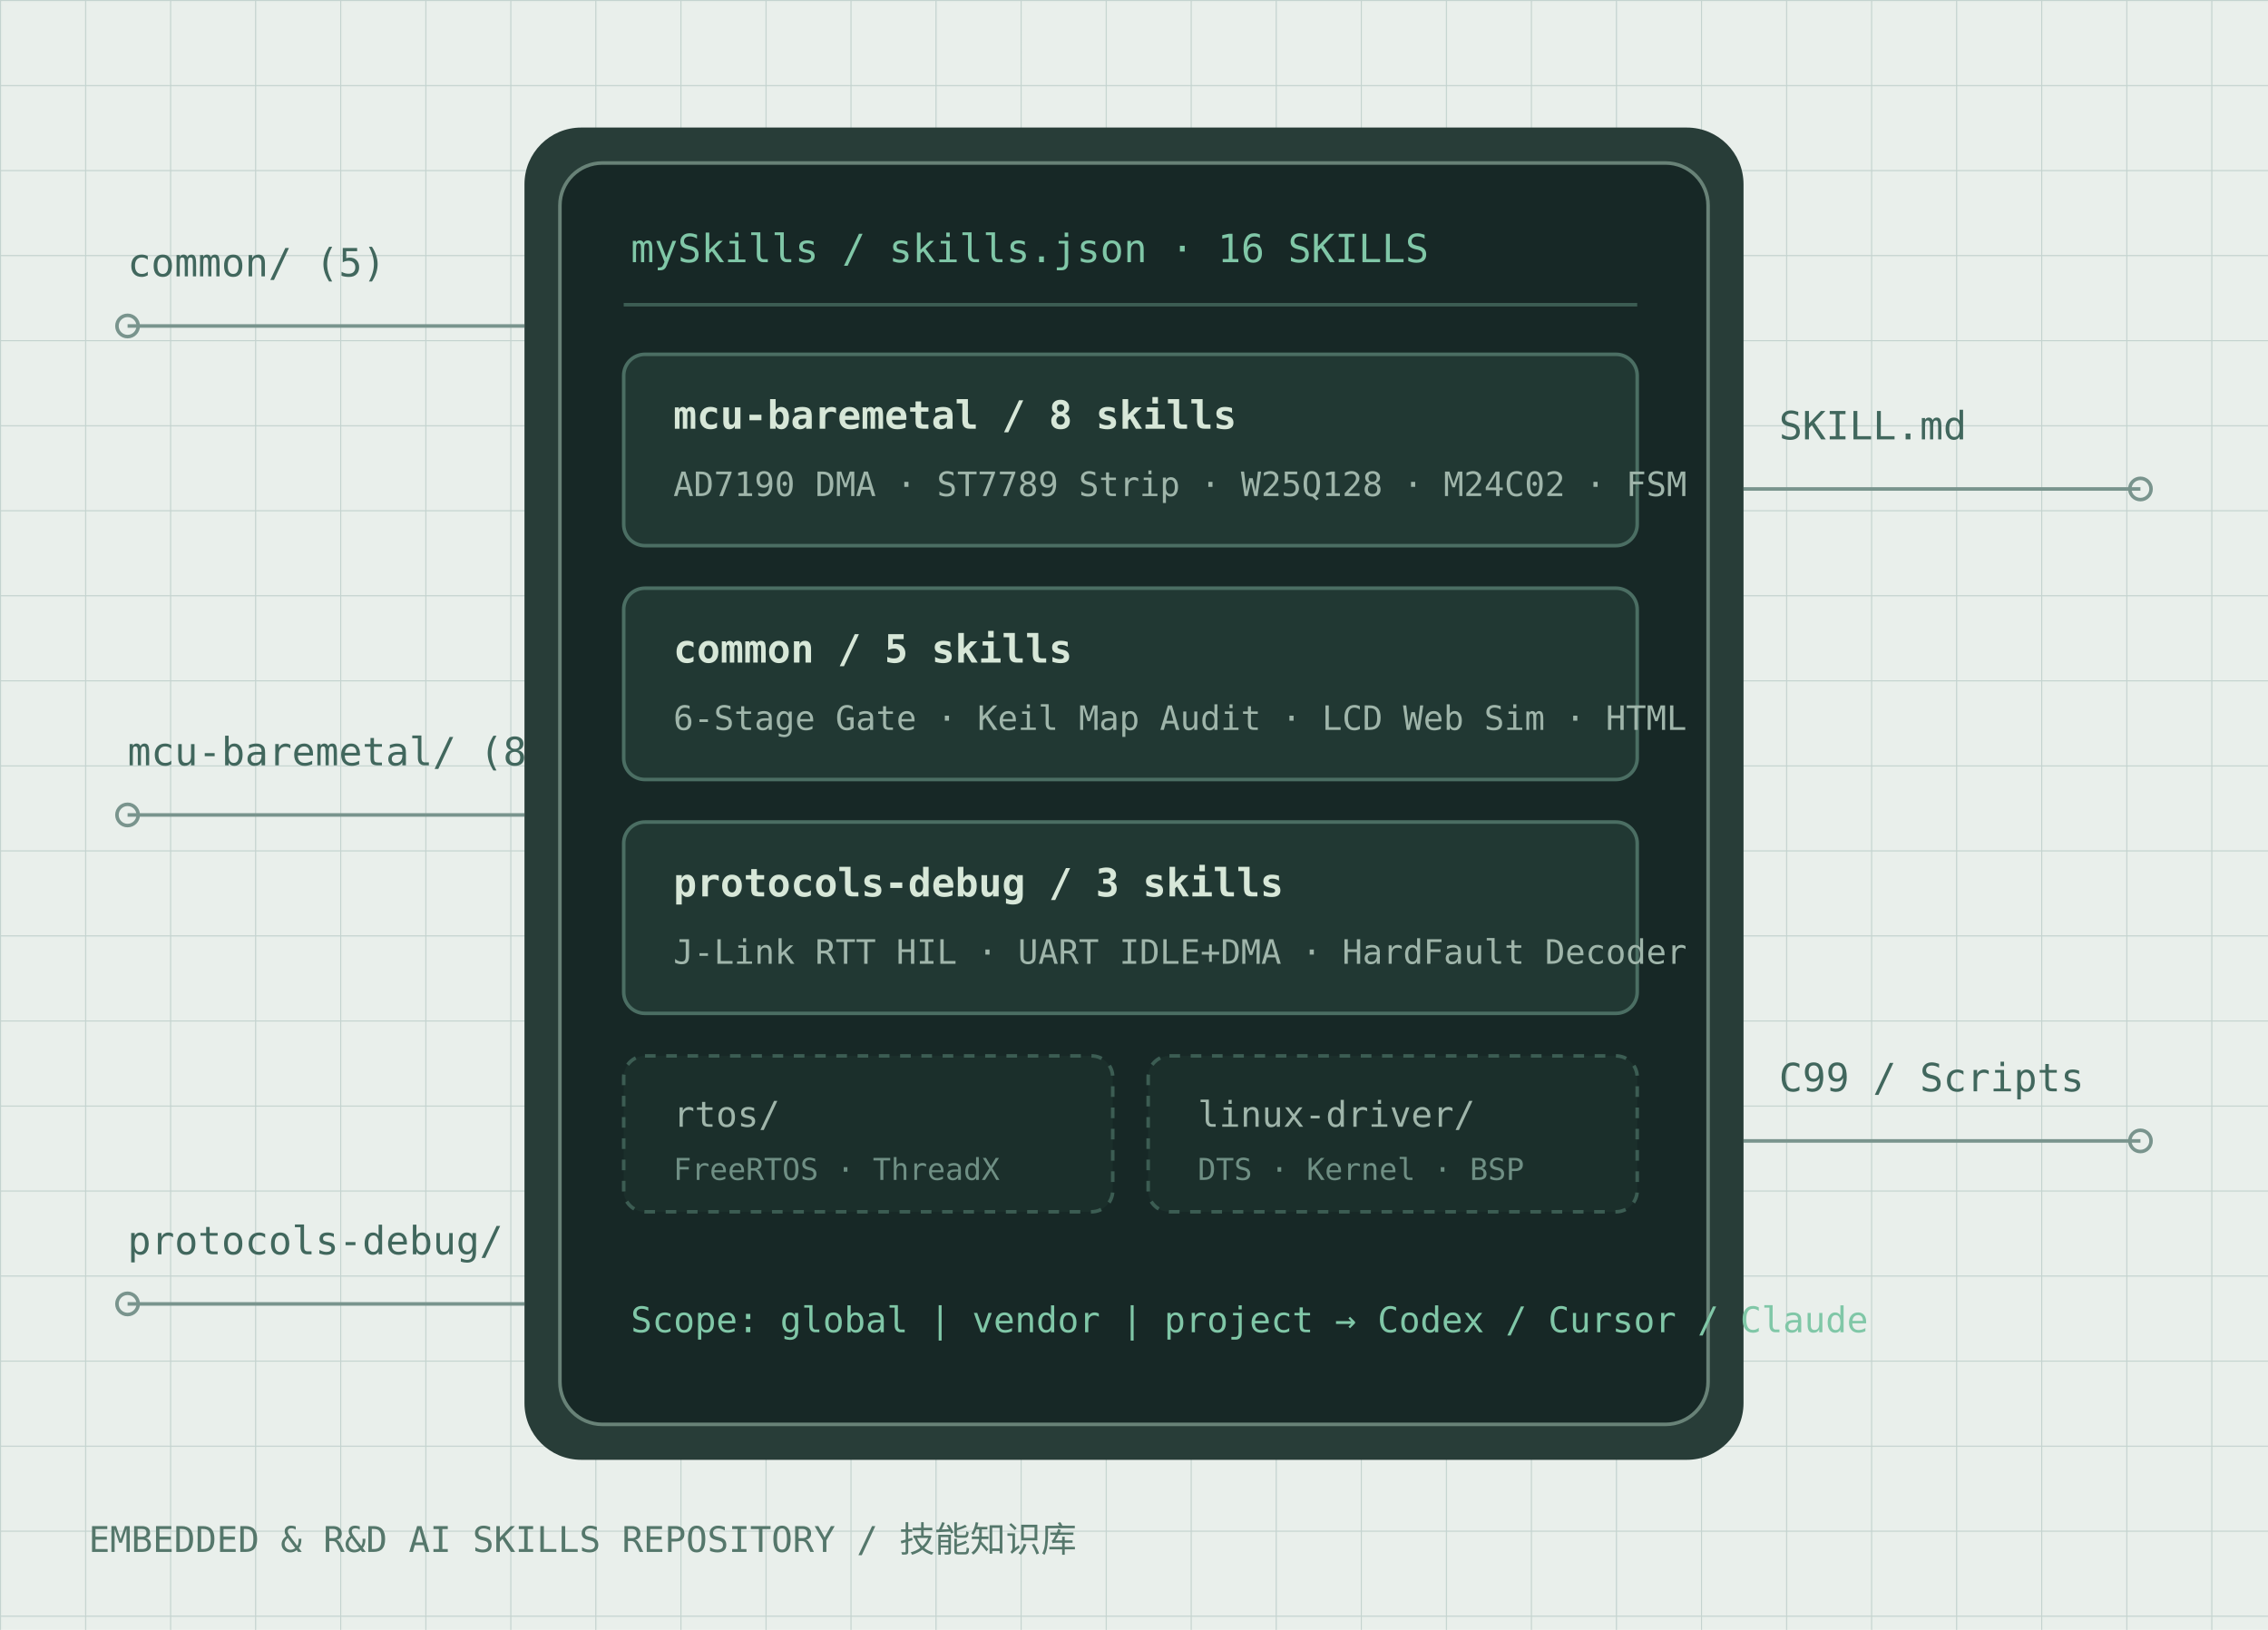
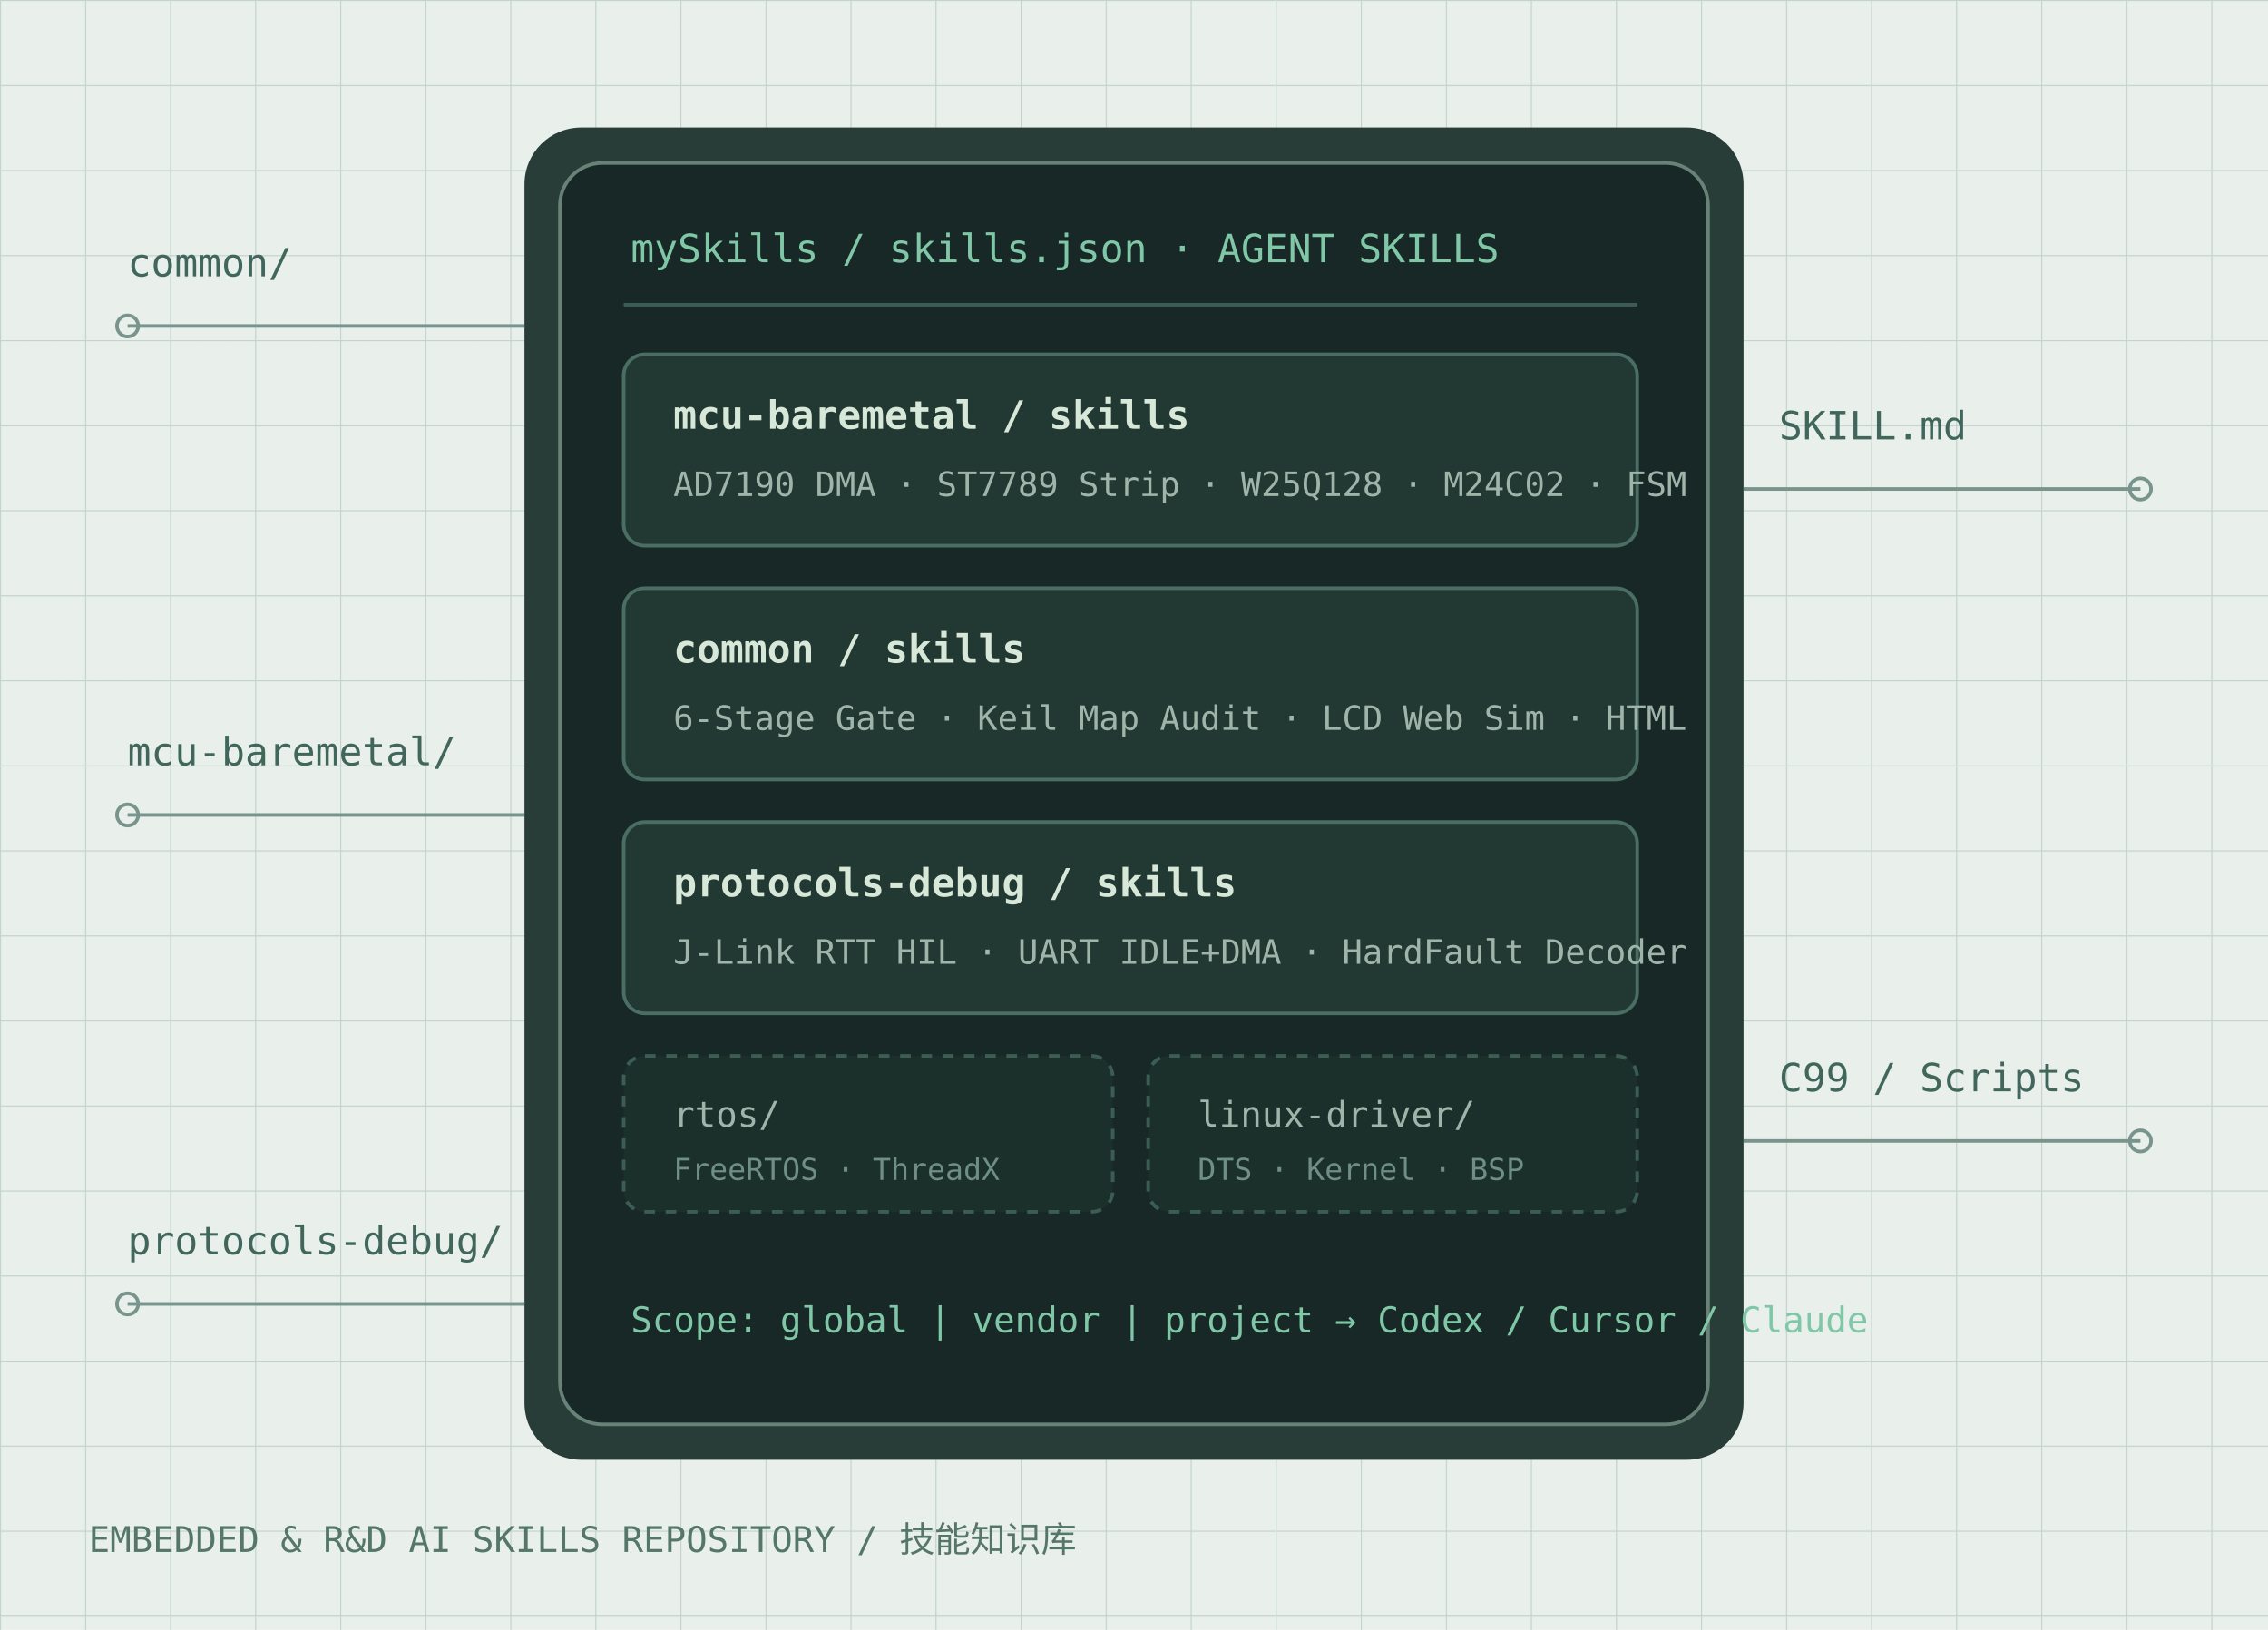
<svg xmlns="http://www.w3.org/2000/svg" width="640" height="460" viewBox="0 0 640 460">
  <defs>
    <pattern id="grid" width="24" height="24" patternUnits="userSpaceOnUse">
      <path d="M24 0H0V24" fill="none" stroke="#c4d3cf" stroke-width=".6" />
    </pattern>
  </defs>
  <rect width="640" height="460" fill="#e9efeb" />
  <rect width="640" height="460" fill="url(#grid)" />
  <g fill="none" stroke="#79948d" stroke-width="1">
    <path d="M36 92H148M36 230H148M36 368H148M492 138H604M492 322H604" />
    <circle cx="36" cy="92" r="3" />
    <circle cx="36" cy="230" r="3" />
    <circle cx="36" cy="368" r="3" />
    <circle cx="604" cy="138" r="3" />
    <circle cx="604" cy="322" r="3" />
  </g>
  <g font-family="monospace" font-size="11" fill="#41675d">
-     <text x="36" y="78">common/ (5)</text>
-     <text x="36" y="216">mcu-baremetal/ (8)</text>
-     <text x="36" y="354">protocols-debug/ (3)</text>
+     <text x="36" y="78">common/</text>
+     <text x="36" y="216">mcu-baremetal/</text>
+     <text x="36" y="354">protocols-debug/</text>
    <text x="502" y="124">SKILL.md</text>
    <text x="502" y="308">C99 / Scripts</text>
  </g>
  <rect x="148" y="36" width="344" height="376" rx="16" fill="#283d38" />
  <rect x="158" y="46" width="324" height="356" rx="12" fill="#172826" stroke="#688277" />
  <g font-family="monospace" fill="#d7e7d8">
-     <text x="178" y="74" font-size="11" fill="#80c7a7">mySkills / skills.json · 16 SKILLS</text>
+     <text x="178" y="74" font-size="11" fill="#80c7a7">mySkills / skills.json · AGENT SKILLS</text>
    <path d="M176 86H462" stroke="#3c5d53" />
    <rect x="176" y="100" width="286" height="54" rx="6" fill="#213833" stroke="#4b6e63" />
-     <text x="190" y="121" font-size="11" font-weight="bold">mcu-baremetal / 8 skills</text>
+     <text x="190" y="121" font-size="11" font-weight="bold">mcu-baremetal / skills</text>
    <text x="190" y="140" font-size="9.5" fill="#9fb5aa">AD7190 DMA · ST7789 Strip · W25Q128 · M24C02 · FSM</text>
    <rect x="176" y="166" width="286" height="54" rx="6" fill="#213833" stroke="#4b6e63" />
-     <text x="190" y="187" font-size="11" font-weight="bold">common / 5 skills</text>
+     <text x="190" y="187" font-size="11" font-weight="bold">common / skills</text>
    <text x="190" y="206" font-size="9.5" fill="#9fb5aa">6-Stage Gate · Keil Map Audit · LCD Web Sim · HTML</text>
    <rect x="176" y="232" width="286" height="54" rx="6" fill="#213833" stroke="#4b6e63" />
-     <text x="190" y="253" font-size="11" font-weight="bold">protocols-debug / 3 skills</text>
+     <text x="190" y="253" font-size="11" font-weight="bold">protocols-debug / skills</text>
    <text x="190" y="272" font-size="9.5" fill="#9fb5aa">J-Link RTT HIL · UART IDLE+DMA · HardFault Decoder</text>
    <rect x="176" y="298" width="138" height="44" rx="6" fill="#1b2f2b" stroke="#3c5d53" stroke-dasharray="3 3" />
    <text x="190" y="318" font-size="10" fill="#9fb5aa">rtos/</text>
    <text x="190" y="333" font-size="8.5" fill="#6f8f84">FreeRTOS · ThreadX</text>
    <rect x="324" y="298" width="138" height="44" rx="6" fill="#1b2f2b" stroke="#3c5d53" stroke-dasharray="3 3" />
    <text x="338" y="318" font-size="10" fill="#9fb5aa">linux-driver/</text>
    <text x="338" y="333" font-size="8.5" fill="#6f8f84">DTS · Kernel · BSP</text>
    <text x="178" y="376" font-size="10" fill="#80c7a7">Scope: global | vendor | project  →  Codex / Cursor / Claude</text>
  </g>
  <text x="25" y="438" fill="#55776b" font-family="monospace" font-size="10">EMBEDDED &amp; R&amp;D AI SKILLS REPOSITORY / 技能知识库</text>
</svg>
